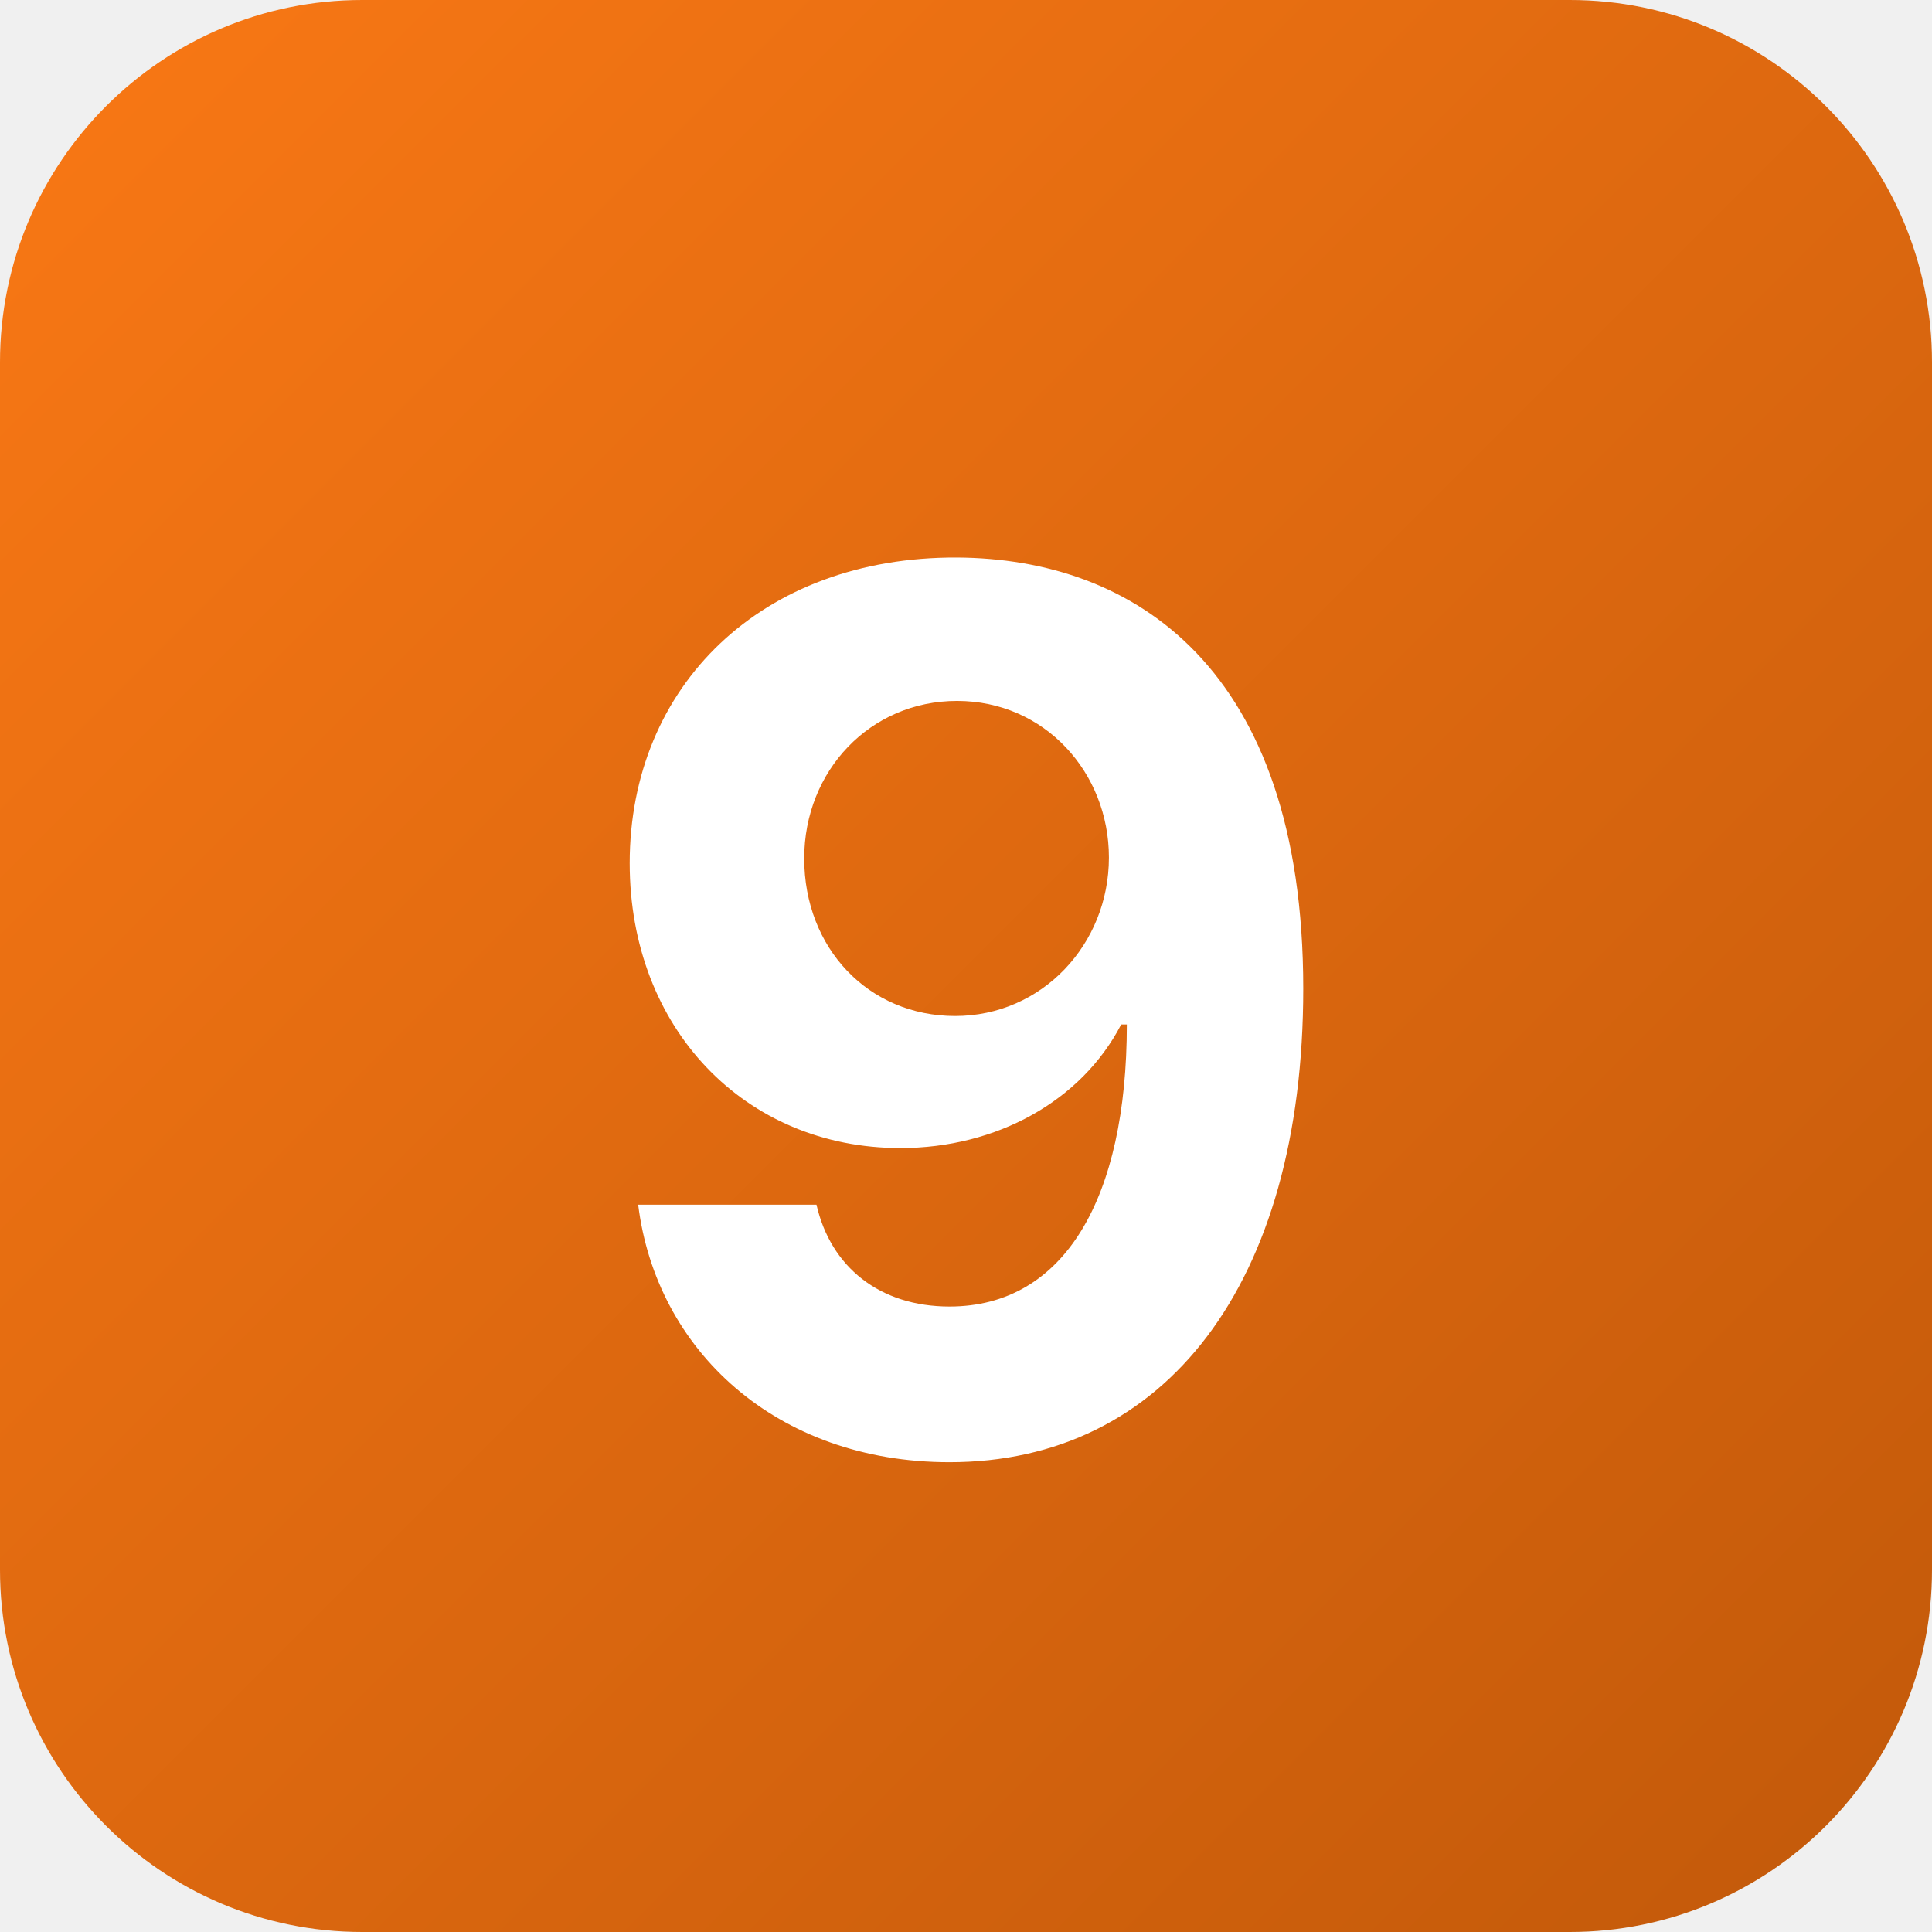
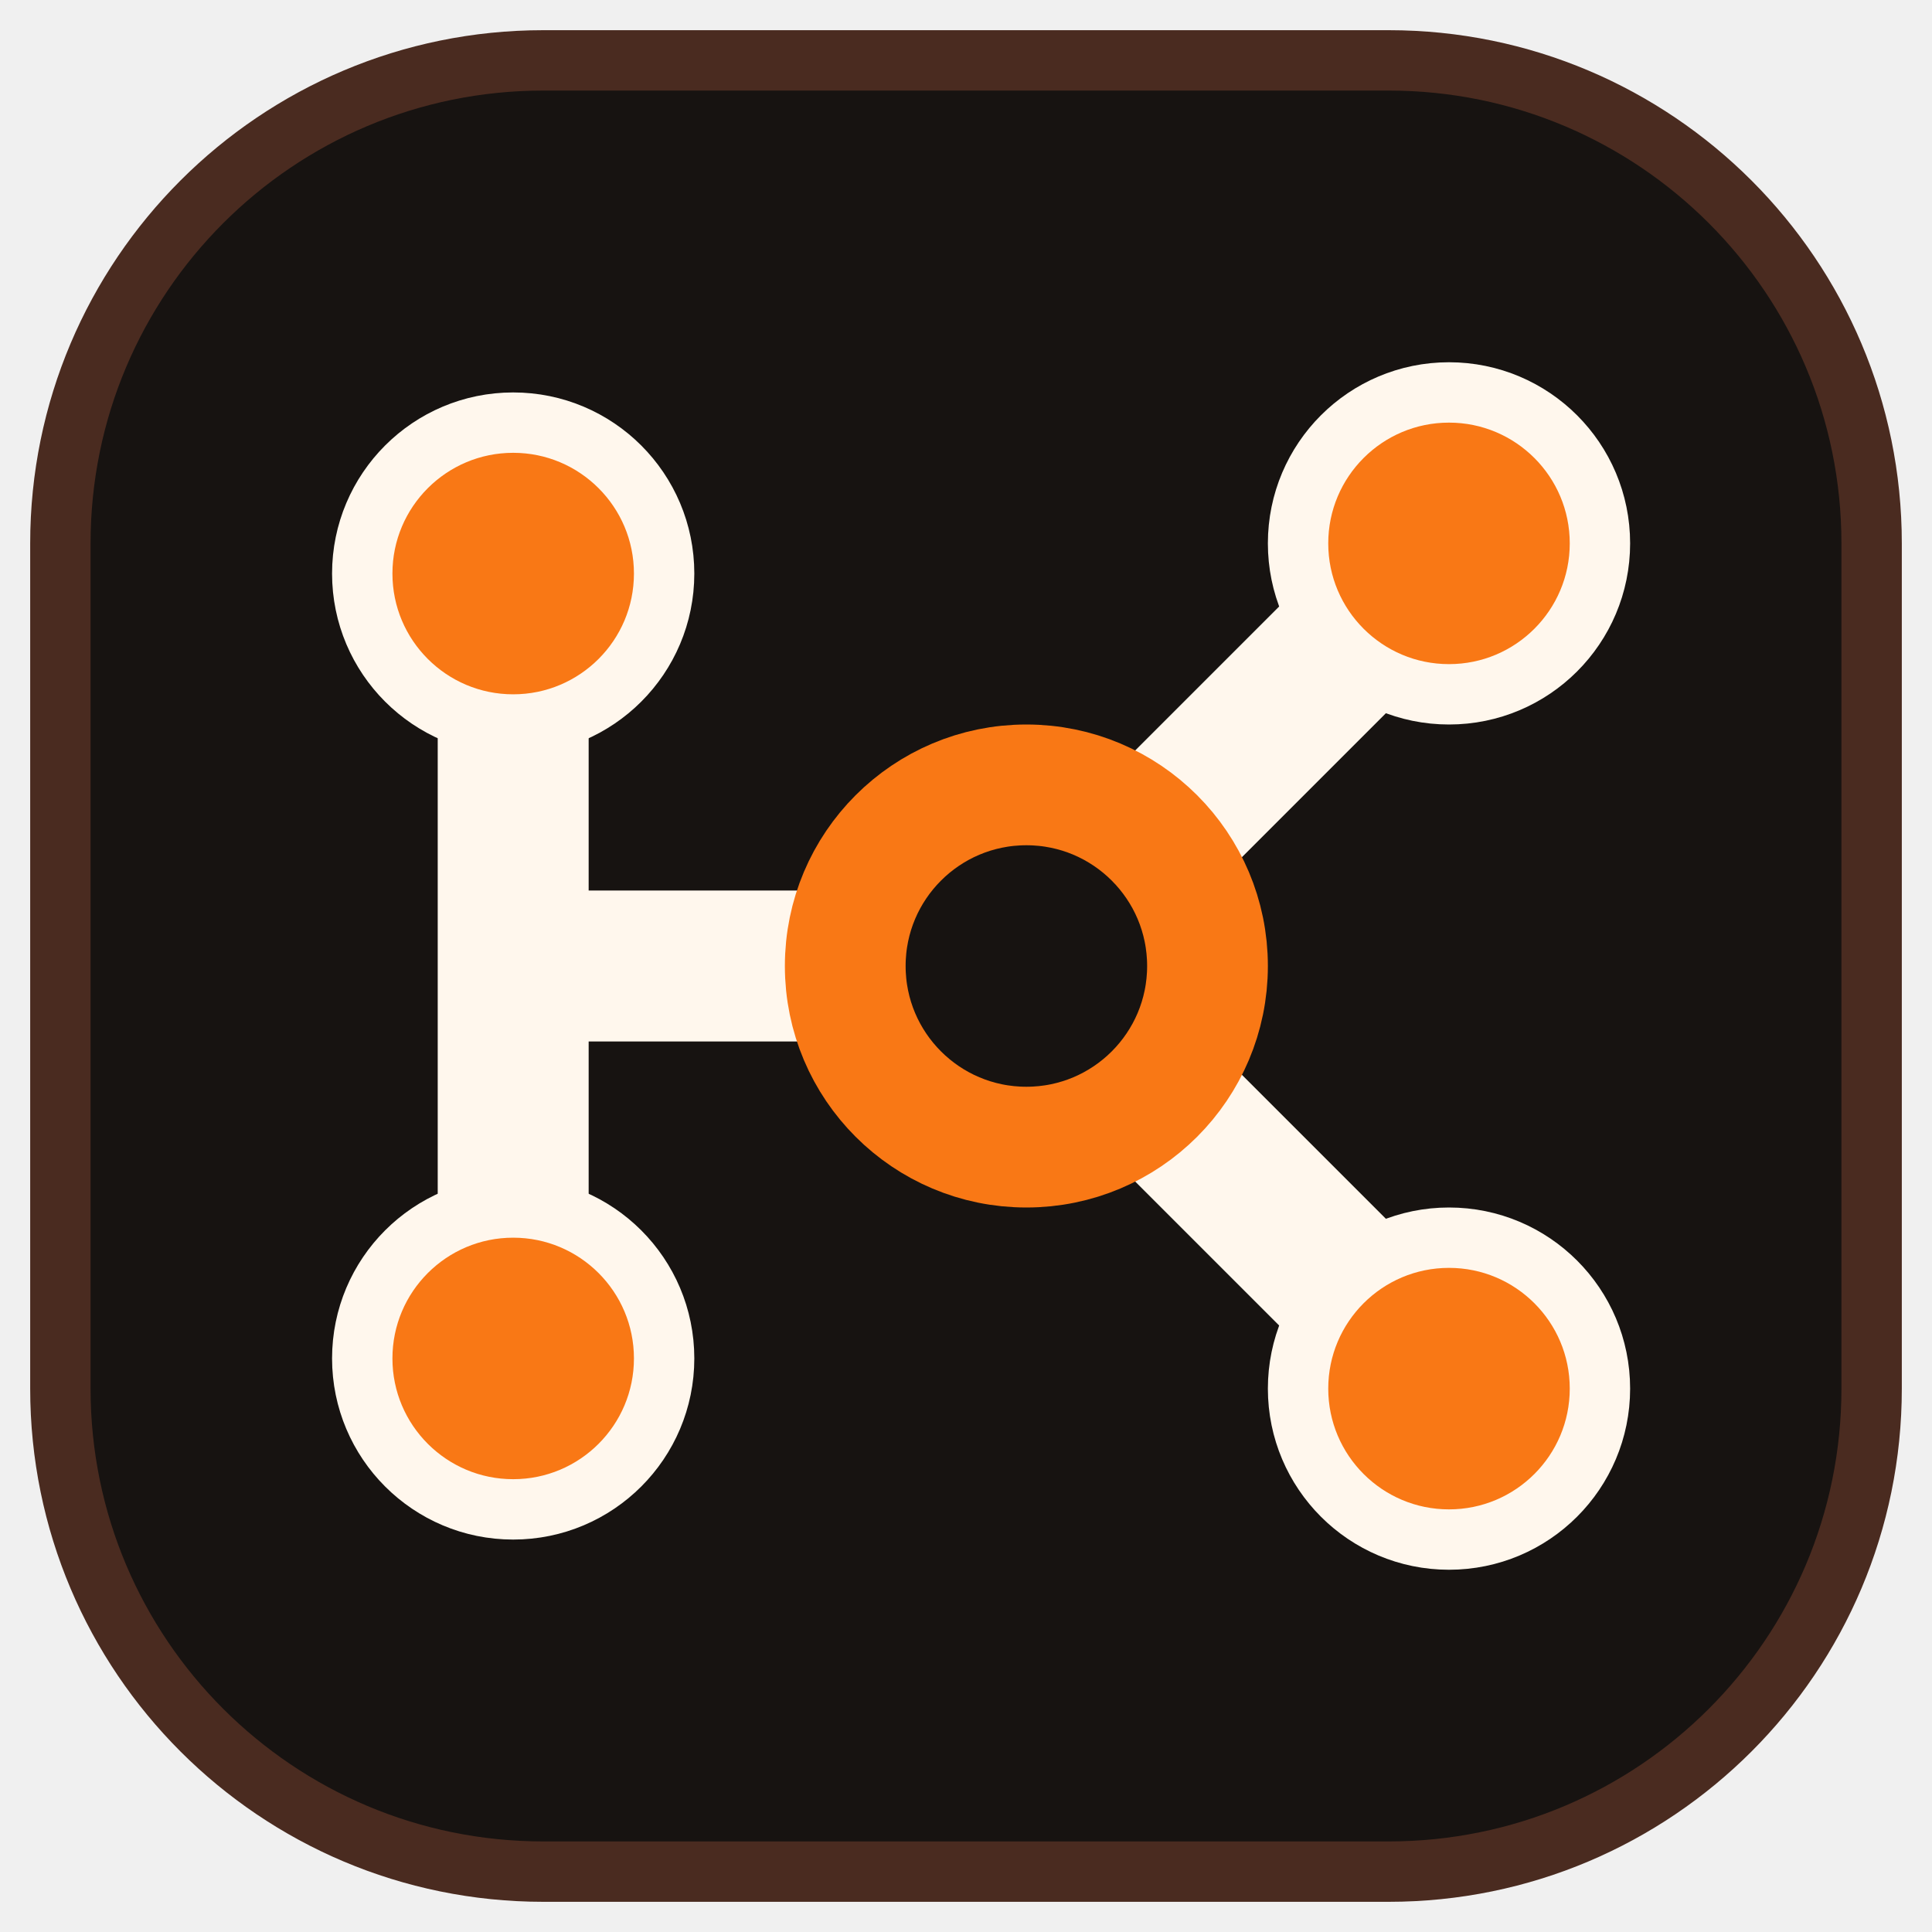
- <svg xmlns="http://www.w3.org/2000/svg" width="32" height="32" viewBox="0 0 32 32" fill="none">
-   <rect width="32" height="32" rx="6" fill="url(#gradient)" />
-   <text x="16" y="24" font-family="system-ui, -apple-system, sans-serif" font-size="20" font-weight="700" fill="white" text-anchor="middle">9</text>
-   <defs>
-     <linearGradient id="gradient" x1="0" y1="0" x2="32" y2="32" gradientUnits="userSpaceOnUse">
-       <stop stop-color="#f97815" />
-       <stop offset="1" stop-color="#c2590a" />
-     </linearGradient>
-   </defs>
+ <svg xmlns="http://www.w3.org/2000/svg" width="32" height="32" viewBox="0 0 64 64" fill="none">
+   <rect x="2" y="2" width="60" height="60" rx="16" fill="#171311" stroke="#4A2B20" stroke-width="2" />
+   <path d="M17 45V19M17 32H34M34 32L48 18M34 32L48 46" stroke="#FFF7ED" stroke-width="5" stroke-linecap="round" stroke-linejoin="round" />
+   <circle cx="17" cy="19" r="5" fill="#F97815" stroke="#FFF7ED" stroke-width="2" />
+   <circle cx="17" cy="45" r="5" fill="#F97815" stroke="#FFF7ED" stroke-width="2" />
+   <circle cx="48" cy="18" r="5" fill="#F97815" stroke="#FFF7ED" stroke-width="2" />
+   <circle cx="48" cy="46" r="5" fill="#F97815" stroke="#FFF7ED" stroke-width="2" />
+   <circle cx="34" cy="32" r="6" fill="#171311" stroke="#F97815" stroke-width="4" />
</svg>
